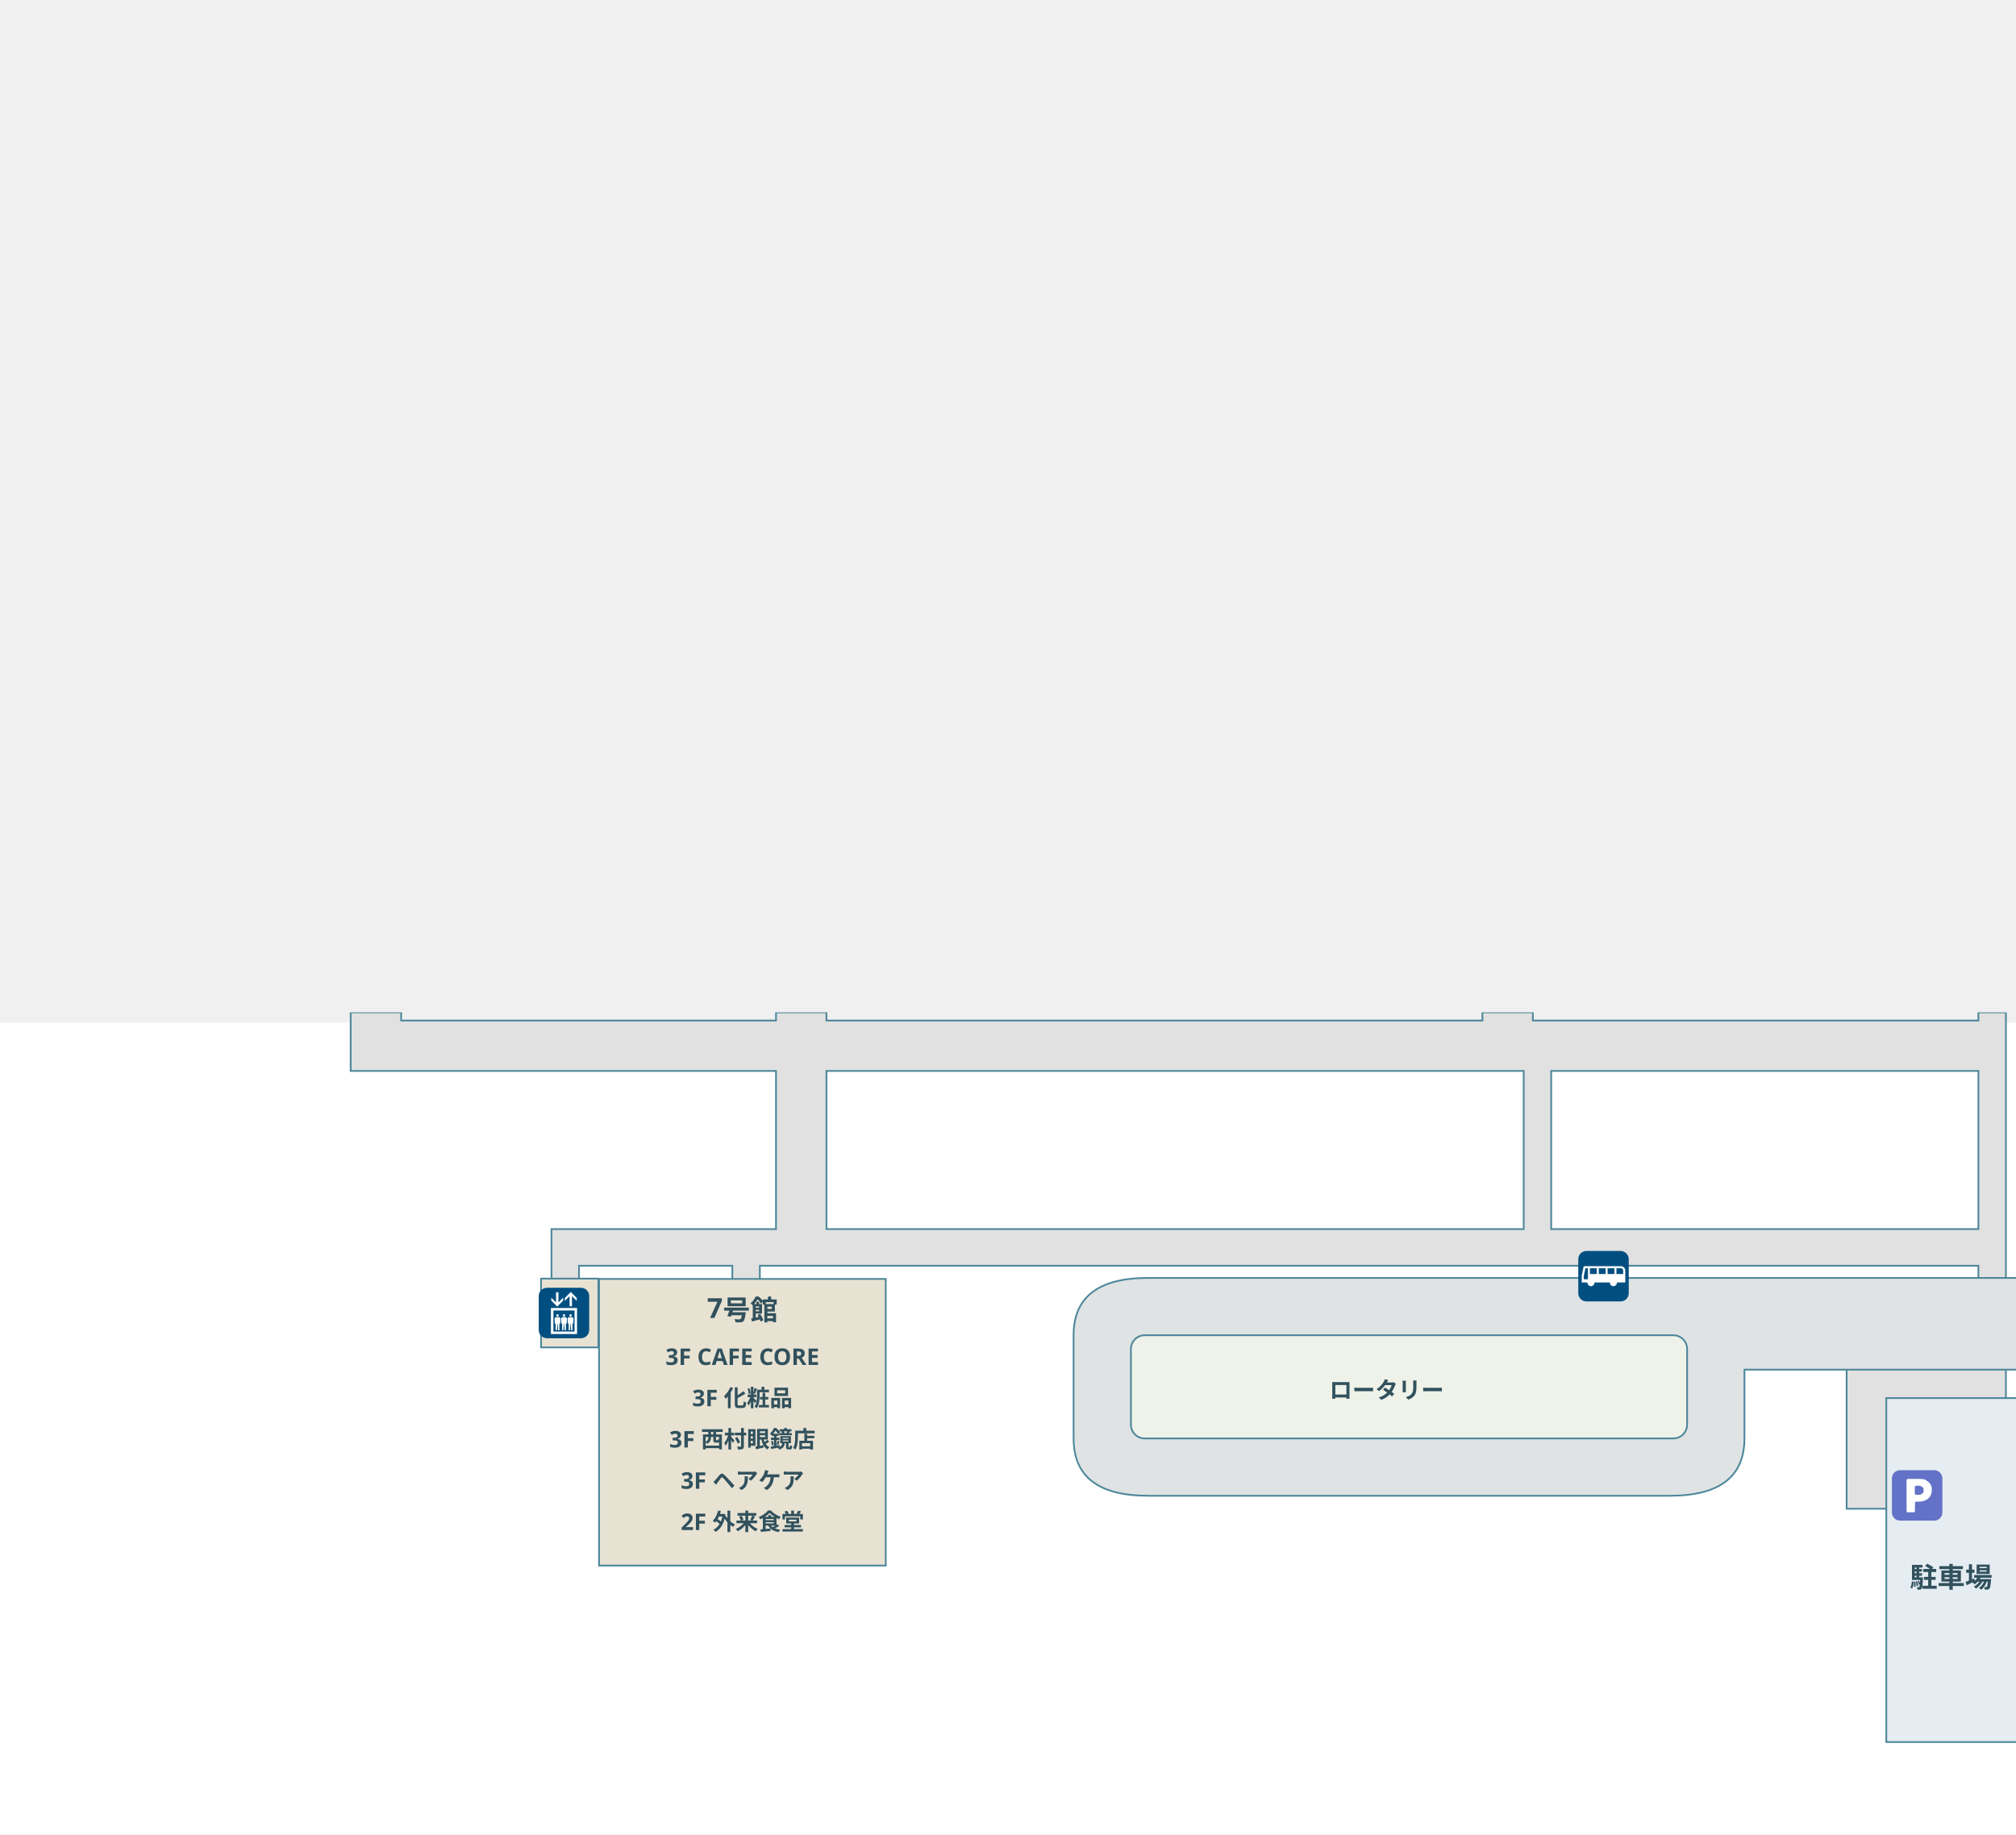
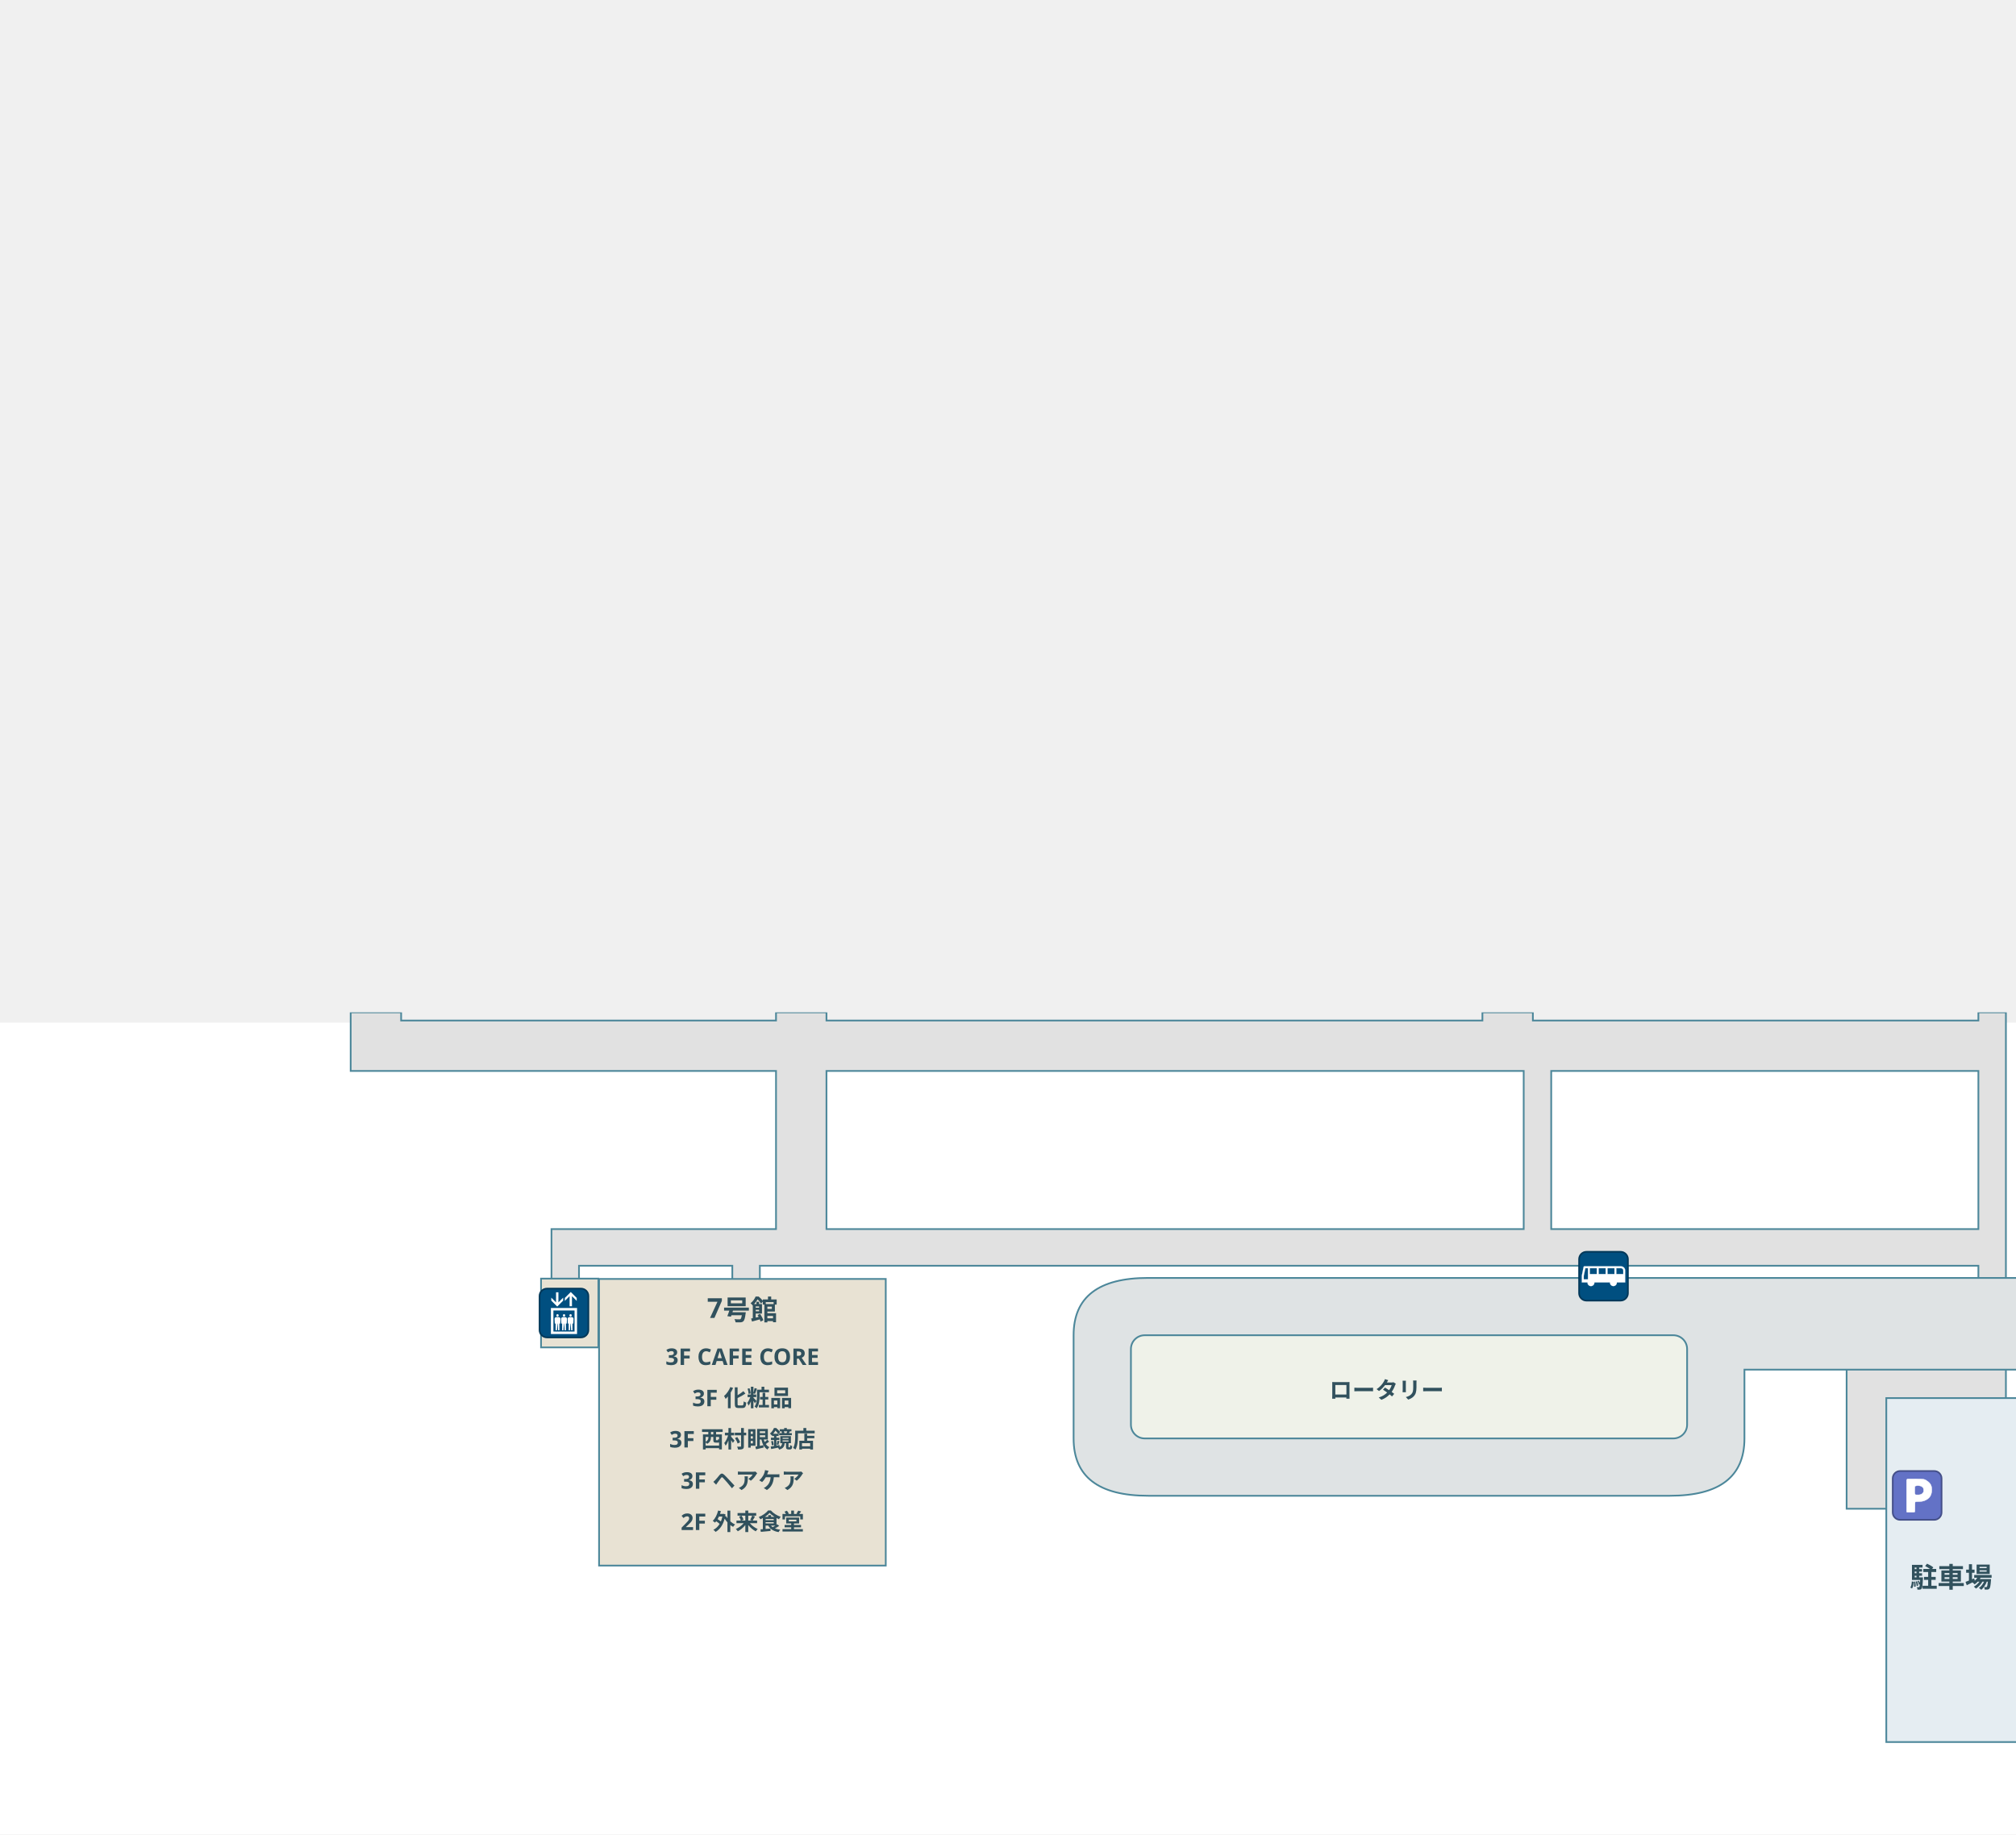
<svg xmlns="http://www.w3.org/2000/svg" viewBox="0 0 1758 1600">
  <defs>
    <symbol id="vector-art-1" viewBox="0 0 40 40">
-       <rect width="40" height="40" rx="6.5" fill="#004f80" />
+       <rect x=".65" y=".65" width="38.7" height="38.7" rx="5.85" fill="#004f80" stroke="#003758" stroke-width="1.3" />
      <g transform="translate(9.6346 3.3333) scale(0.8774932)" data-glyph-source="https://www.mlit.go.jp/sogoseisaku/barrierfree/content/001727469.pdf">
        <path d="M0.000,14.475L0.000,37.987L23.625,37.987L23.625,14.475L0.000,14.475ZM21.368,35.737L2.265,35.737L2.265,16.717L21.368,16.717L21.368,35.737Z" fill="#ffffff" />
        <path d="M11.085,7.800L11.085,5.115L6.796,9.412L6.796,0.277L4.651,0.277L4.651,9.412L0.346,5.115L0.346,7.800L5.723,13.177L11.085,7.800Z" fill="#ffffff" />
        <path d="M16.883,3.765L16.883,12.900L19.036,12.900L19.036,3.765L23.333,8.062L23.333,5.377L17.963,0.000L12.585,5.377L12.585,8.062L16.883,3.765Z" fill="#ffffff" />
        <path d="M3.533,28.545L4.260,28.545L4.260,34.620L5.445,34.620L5.873,28.545L6.083,28.545L6.510,34.620L7.681,34.620L7.681,28.545L8.423,28.545L8.633,24.450L8.618,24.105L8.536,23.775L8.385,23.490L8.176,23.227L7.913,23.002L7.613,22.852L7.268,22.755L6.630,22.687L5.971,22.657L5.325,22.687L4.673,22.755L4.343,22.852L4.043,23.002L3.781,23.227L3.570,23.490L3.421,23.775L3.338,24.105L3.323,24.450L3.533,28.545Z" fill="#ffffff" />
        <path d="M5.971,22.207L6.263,22.162L6.510,22.050L6.728,21.885L6.893,21.667L7.005,21.420L7.043,21.127L7.005,20.857L6.893,20.595L6.728,20.385L6.510,20.205L6.263,20.107L5.971,20.070L5.693,20.107L5.431,20.205L5.228,20.385L5.048,20.595L4.950,20.857L4.913,21.127L4.950,21.420L5.048,21.667L5.228,21.885L5.431,22.050L5.693,22.162L5.971,22.207Z" fill="#ffffff" />
        <path d="M9.428,28.545L10.163,28.545L10.163,34.620L11.333,34.620L11.760,28.545L11.978,28.545L12.406,34.620L13.575,34.620L13.575,28.545L14.310,28.545L14.528,24.450L14.513,24.105L14.431,23.775L14.281,23.490L14.078,23.227L13.815,23.002L13.508,22.852L13.163,22.755L12.533,22.687L11.873,22.657L11.221,22.687L10.575,22.755L10.231,22.852L9.923,23.002L9.676,23.227L9.458,23.490L9.323,23.775L9.226,24.105L9.210,24.450L9.428,28.545Z" fill="#ffffff" />
        <path d="M11.873,22.207L12.158,22.162L12.406,22.050L12.630,21.885L12.796,21.667L12.901,21.420L12.945,21.127L12.901,20.857L12.796,20.595L12.630,20.385L12.406,20.205L12.158,20.107L11.873,20.070L11.580,20.107L11.333,20.205L11.108,20.385L10.943,20.595L10.838,20.857L10.808,21.127L10.838,21.420L10.943,21.667L11.108,21.885L11.333,22.050L11.580,22.162L11.873,22.207Z" fill="#ffffff" />
        <path d="M15.330,28.545L16.058,28.545L16.058,34.620L17.228,34.620L17.656,28.545L17.880,28.545L18.308,34.620L19.478,34.620L19.478,28.545L20.205,28.545L20.431,24.450L20.416,24.105L20.318,23.775L20.168,23.490L19.958,23.227L19.710,23.002L19.411,22.852L19.065,22.755L18.413,22.687L17.768,22.657L17.108,22.687L16.471,22.755L16.125,22.852L15.825,23.002L15.563,23.227L15.353,23.490L15.203,23.775L15.120,24.105L15.106,24.450L15.330,28.545Z" fill="#ffffff" />
        <path d="M17.768,22.207L18.046,22.162L18.308,22.050L18.526,21.885L18.690,21.667L18.803,21.420L18.825,21.127L18.803,20.857L18.690,20.595L18.526,20.385L18.308,20.205L18.046,20.107L17.768,20.070L17.476,20.107L17.228,20.205L17.010,20.385L16.846,20.595L16.733,20.857L16.695,21.127L16.733,21.420L16.846,21.667L17.010,21.885L17.228,22.050L17.476,22.162L17.768,22.207Z" fill="#ffffff" />
      </g>
    </symbol>
  </defs>
  <g id="campus-extension">
    <defs>
      <clipPath id="outdoor-only">
        <rect x="0" y="883" width="1758" height="717" />
      </clipPath>
    </defs>
    <g clip-path="url(#outdoor-only)">
      <rect x="0" y="892" width="2400" height="708" fill="white" />
      <g id="outdoor-walk-approved" fill="#e1e1e1">
        <rect x="305.8" y="890.1" width="1443.4" height="44.0" />
        <rect x="305.8" y="883" width="44.0" height="51.1" />
        <rect x="676.7" y="883" width="44.0" height="221" />
        <rect x="1292.7" y="883" width="44.0" height="51.1" />
        <rect x="1328.7" y="912.1" width="24.0" height="191.9" />
        <rect x="1725.2" y="883" width="24.0" height="334.6" />
        <rect x="480.9" y="1072" width="1268.3" height="32" />
        <rect x="480.9" y="1072" width="24.0" height="72.5" />
        <rect x="638.6" y="1088" width="24.0" height="29.1" />
        <rect x="1610.3" y="1193.6" width="138.9" height="28.0" />
        <rect x="1610.3" y="1193.6" width="35.7" height="122.3" />
        <rect x="1610.3" y="1291.9" width="63.9" height="24.0" />
        <path d="M305.8 883V890.1M349.8 883V890.1M305.8 883H349.8M305.8 890.1V912.1M305.8 912.1V934.1M305.8 934.1H349.8M349.8 890.1H480.9M349.8 934.1H480.9M480.9 890.1H504.9M480.9 934.1H504.9M480.9 1072V1088M480.9 1072H504.9M480.9 1088V1104M480.9 1104V1117.1M504.9 1104V1117.1M480.9 1117.1V1144.5M504.9 1117.1V1144.5M480.9 1144.5H504.9M504.9 890.1H638.6M504.9 934.1H638.6M504.9 1072H638.6M504.9 1104H638.6M638.6 890.1H662.6M638.6 934.1H662.6M638.6 1072H662.6M638.6 1104V1117.1M662.6 1104V1117.1M638.6 1117.1H662.6M662.6 890.1H676.7M662.6 934.1H676.7M662.6 1072H676.7M662.6 1104H676.7M676.7 883V890.1M720.7 883V890.1M676.7 883H720.7M676.7 934.1V1072M720.7 934.1V1072M676.7 1104H720.7M720.7 890.1H1292.7M720.7 934.1H1292.7M720.7 1072H1292.7M720.7 1104H1292.7M1292.7 883V890.1M1292.7 883H1328.7M1292.7 934.1H1328.7M1292.7 1072H1328.7M1292.7 1104H1328.7M1336.7 883V890.1M1328.7 883H1336.7M1328.7 934.1V1072M1328.7 1104H1336.7M1336.7 890.1H1352.7M1352.7 934.1V1072M1336.7 1104H1352.7M1352.7 890.1H1610.3M1352.7 934.1H1610.3M1352.7 1072H1610.3M1352.7 1104H1610.3M1610.3 890.1H1646M1610.3 934.1H1646M1610.3 1072H1646M1610.3 1104H1646M1610.3 1193.6V1217.6M1610.3 1193.6H1646M1610.3 1217.6V1221.6M1610.3 1221.6V1291.9M1646 1221.6V1291.9M1610.3 1291.9V1315.9M1610.3 1315.9H1646M1646 890.1H1674.2M1646 934.1H1674.2M1646 1072H1674.2M1646 1104H1674.2M1646 1193.6H1674.2M1646 1221.6H1674.2M1674.2 1291.9V1315.9M1646 1291.9H1674.2M1646 1315.9H1674.2M1674.2 890.1H1725.2M1674.2 934.1H1725.2M1674.2 1072H1725.2M1674.2 1104H1725.2M1674.2 1193.6H1725.2M1674.2 1221.6H1725.2M1725.2 883V890.1M1749.2 883V890.1M1725.2 883H1749.2M1749.2 890.1V912.1M1749.2 912.1V934.1M1725.2 934.1V1072M1749.2 934.1V1072M1749.2 1072V1088M1749.2 1088V1104M1725.2 1104V1117.1M1749.2 1104V1117.1M1725.2 1117.1V1144.5M1749.2 1117.1V1144.5M1725.2 1144.5V1193.6M1749.2 1144.5V1193.6M1749.2 1193.6V1217.6M1749.2 1217.6V1221.6M1725.2 1221.6H1749.2" fill="none" stroke="#4c879a" stroke-width="1.5" stroke-linecap="square" />
      </g>
      <g id="outdoor-walk-draft" display="none">
        <path id="outdoor-walk-edge-0" d="M1737.2 882.3L1737.2 1206.6" fill="none" stroke="#4c879a" stroke-width="26" stroke-linejoin="miter" />
        <path id="outdoor-walk-edge-1" d="M1738.2 1205.6L1621.3 1205.6" fill="none" stroke="#4c879a" stroke-width="34" stroke-linejoin="miter" />
        <path id="outdoor-walk-edge-2" d="M1622.3 1204.6L1622.3 1306.9" fill="none" stroke="#4c879a" stroke-width="26" stroke-linejoin="miter" />
        <path id="outdoor-walk-edge-3" d="M1675.2 1303.9L1621.3 1303.9" fill="none" stroke="#4c879a" stroke-width="34" stroke-linejoin="miter" />
        <path id="outdoor-walk-edge-4" d="M327.8 855.9L327.8 913.1" fill="none" stroke="#4c879a" stroke-width="46" stroke-linejoin="miter" />
        <path id="outdoor-walk-edge-5" d="M326.8 912.1L1738.2 912.1" fill="none" stroke="#4c879a" stroke-width="46" stroke-linejoin="miter" />
        <path id="outdoor-walk-edge-6" d="M1738.2 912.1L697.7 912.1" fill="none" stroke="#4c879a" stroke-width="46" stroke-linejoin="miter" />
        <path id="outdoor-walk-edge-7" d="M698.7 913.1L698.7 830.7" fill="none" stroke="#4c879a" stroke-width="46" stroke-linejoin="miter" />
        <path id="outdoor-walk-edge-8" d="M698.7 830.7L698.7 1089.0" fill="none" stroke="#4c879a" stroke-width="46" stroke-linejoin="miter" />
        <path id="outdoor-walk-edge-9" d="M697.7 1088.0L1738.2 1088.0" fill="none" stroke="#4c879a" stroke-width="34" stroke-linejoin="miter" />
        <path id="outdoor-walk-edge-10" d="M1738.2 1088.0L1339.7 1088.0" fill="none" stroke="#4c879a" stroke-width="34" stroke-linejoin="miter" />
        <path id="outdoor-walk-edge-11" d="M1340.7 1089.0L1340.7 907.5" fill="none" stroke="#4c879a" stroke-width="26" stroke-linejoin="miter" />
        <path id="outdoor-walk-edge-12" d="M699.7 1084.9L491.9 1084.9" fill="none" stroke="#4c879a" stroke-width="34" stroke-linejoin="miter" />
        <path id="outdoor-walk-edge-13" d="M492.9 1083.9L492.9 1145.5" fill="none" stroke="#4c879a" stroke-width="26" stroke-linejoin="miter" />
        <path id="outdoor-walk-edge-14" d="M650.6 1118.1L650.6 1083.9" fill="none" stroke="#4c879a" stroke-width="26" stroke-linejoin="miter" />
        <path id="outdoor-walk-edge-15" d="M1314.7 854.1L1314.7 913.1" fill="none" stroke="#4c879a" stroke-width="46" stroke-linejoin="miter" />
        <path id="outdoor-walk-fill-0" d="M1737.2 883.3L1737.2 1205.6" fill="none" stroke="#e1e1e1" stroke-width="24" stroke-linejoin="miter" />
        <path id="outdoor-walk-fill-1" d="M1737.2 1205.6L1622.3 1205.6" fill="none" stroke="#e1e1e1" stroke-width="32" stroke-linejoin="miter" />
        <path id="outdoor-walk-fill-2" d="M1622.3 1205.6L1622.3 1305.9" fill="none" stroke="#e1e1e1" stroke-width="24" stroke-linejoin="miter" />
        <path id="outdoor-walk-fill-3" d="M1674.2 1303.9L1622.3 1303.9" fill="none" stroke="#e1e1e1" stroke-width="32" stroke-linejoin="miter" />
        <path id="outdoor-walk-fill-4" d="M327.8 856.9L327.8 912.1" fill="none" stroke="#e1e1e1" stroke-width="44" stroke-linejoin="miter" />
        <path id="outdoor-walk-fill-5" d="M327.8 912.1L1737.2 912.1" fill="none" stroke="#e1e1e1" stroke-width="44" stroke-linejoin="miter" />
        <path id="outdoor-walk-fill-6" d="M1737.2 912.1L698.7 912.1" fill="none" stroke="#e1e1e1" stroke-width="44" stroke-linejoin="miter" />
        <path id="outdoor-walk-fill-7" d="M698.7 912.1L698.7 831.7" fill="none" stroke="#e1e1e1" stroke-width="44" stroke-linejoin="miter" />
        <path id="outdoor-walk-fill-8" d="M698.7 831.7L698.7 1088" fill="none" stroke="#e1e1e1" stroke-width="44" stroke-linejoin="miter" />
        <path id="outdoor-walk-fill-9" d="M698.7 1088L1737.2 1088" fill="none" stroke="#e1e1e1" stroke-width="32" stroke-linejoin="miter" />
        <path id="outdoor-walk-fill-10" d="M1737.2 1088L1340.7 1088" fill="none" stroke="#e1e1e1" stroke-width="32" stroke-linejoin="miter" />
        <path id="outdoor-walk-fill-11" d="M1340.7 1088L1340.7 908.5" fill="none" stroke="#e1e1e1" stroke-width="24" stroke-linejoin="miter" />
        <path id="outdoor-walk-fill-12" d="M698.7 1084.9L492.9 1084.9" fill="none" stroke="#e1e1e1" stroke-width="32" stroke-linejoin="miter" />
        <path id="outdoor-walk-fill-13" d="M492.9 1084.9L492.9 1144.5" fill="none" stroke="#e1e1e1" stroke-width="24" stroke-linejoin="miter" />
        <path id="outdoor-walk-fill-14" d="M650.6 1117.1L650.6 1084.9" fill="none" stroke="#e1e1e1" stroke-width="24" stroke-linejoin="miter" />
        <path id="outdoor-walk-fill-15" d="M1314.7 855.1L1314.7 912.1" fill="none" stroke="#e1e1e1" stroke-width="44" stroke-linejoin="miter" />
      </g>
      <g id="outdoor-rotary" transform="translate(36.2 -25.4)">
        <path d="M965.0 1140H2320V1220H1485.0V1280Q1485.0 1330 1420.0 1330H965.0Q900 1330 900 1280V1190Q900 1140 965.0 1140Z" fill="#dfe3e4" stroke="#4c879a" stroke-width="1.5" />
        <rect x="950" y="1190" width="485.0" height="90" rx="12" fill="#eff2e9" stroke="#4c879a" stroke-width="1.5" />
        <path d="M2320 1140V1220" stroke="white" stroke-width="4" />
        <text x="1173.0" y="1245" font-family="sans-serif" text-anchor="middle" fill="#31515d" font-size="20" font-weight="700">ロータリー</text>
      </g>
      <g id="outdoor-seven" transform="translate(-2.6 -6.5)">
        <rect x="525" y="1122" width="250" height="250" fill="#e8e2d3" stroke="#4c879a" stroke-width="1.5" />
        <g id="outdoor-sevenEV" transform="translate(-0.6 -78.3)">
          <rect x="475" y="1200" width="50" height="60" fill="#e8e2d3" stroke="#4c879a" stroke-width="1.5" />
          <use data-official-ev="31" x="473" y="1208" width="44" height="44" href="#vector-art-1" />
        </g>
        <text x="650" y="1156" font-family="sans-serif" text-anchor="middle" fill="#31515d" font-size="24" font-weight="700">7号館</text>
        <text x="650" y="1197" font-family="sans-serif" text-anchor="middle" fill="#31515d" font-size="20" font-weight="700">3F CAFE CORE</text>
        <text x="650" y="1233" font-family="sans-serif" text-anchor="middle" fill="#31515d" font-size="20" font-weight="700">3F 化粧品</text>
        <text x="650" y="1269" font-family="sans-serif" text-anchor="middle" fill="#31515d" font-size="20" font-weight="700">3F 西村眼鏡店</text>
        <text x="650" y="1305" font-family="sans-serif" text-anchor="middle" fill="#31515d" font-size="20" font-weight="700">3F ヘアケア</text>
        <text x="650" y="1341" font-family="sans-serif" text-anchor="middle" fill="#31515d" font-size="20" font-weight="700">2F 外来食堂</text>
      </g>
      <g id="outdoor-parkingBuilding" transform="translate(194.9 -30.6)">
        <rect x="1450" y="1250" width="850" height="300" fill="#e5edf2" stroke="#4c879a" stroke-width="1.5" />
        <text x="1506.55" y="1415" font-family="sans-serif" text-anchor="middle" fill="#31515d" font-size="24" font-weight="700">駐車場</text>
      </g>
      <g id="outdoor-busStop" transform="translate(298.3 1.1)">
-         <rect x="1078" y="1090" width="44" height="44" rx="7.15" fill="#004f80" />
+         <rect x="1078.715" y="1090.715" width="42.57" height="42.57" rx="6.435" fill="#004f80" stroke="#003758" stroke-width="1.43" />
        <svg x="1081" y="1102" width="38" height="20" viewBox="-0.1 -0.1 41.12 18.89">
          <path d="M36.885 0.000 L2.461 0.000 L2.228 0.045 L2.033 0.112 L1.860 0.262 L1.740 0.420 L1.651 0.622 L0.000 8.767 L0.000 15.225 L5.348 15.225 L5.348 15.472 L5.393 15.997 L5.513 16.492 L5.716 16.957 L5.971 17.362 L6.308 17.745 L6.675 18.060 L7.103 18.322 L7.576 18.532 L8.070 18.645 L8.603 18.690 L9.135 18.645 L9.638 18.532 L10.088 18.322 L10.516 18.060 L10.898 17.745 L11.228 17.362 L11.490 16.957 L11.693 16.492 L11.813 15.997 L11.858 15.472 L11.858 15.225 L26.528 15.225 L26.528 15.457 L26.573 15.982 L26.693 16.477 L26.896 16.927 L27.166 17.347 L27.488 17.730 L27.856 18.052 L28.283 18.307 L28.755 18.502 L29.250 18.630 L29.783 18.675 L30.315 18.630 L30.818 18.502 L31.283 18.307 L31.711 18.052 L32.086 17.730 L32.408 17.347 L32.670 16.927 L32.880 16.477 L32.993 15.982 L33.038 15.457 L33.038 15.225 L40.920 15.225 L40.920 3.982 L40.875 3.405 L40.740 2.835 L40.553 2.310 L40.268 1.815 L39.930 1.380 L39.533 0.990 L39.076 0.637 L38.596 0.375 L38.048 0.172 L37.485 0.045 L36.885 0.000 Z M5.791 12.292 L1.815 12.292 L1.815 8.970 L3.346 1.800 L5.791 1.800 L5.791 12.292 Z M14.130 7.312 L7.576 7.312 L7.576 1.800 L14.130 1.800 L14.130 7.312 Z M22.463 7.312 L15.908 7.312 L15.908 1.800 L22.463 1.800 L22.463 7.312 Z M30.788 7.312 L24.248 7.312 L24.248 1.800 L30.788 1.800 L30.788 7.312 Z M32.581 7.312 L32.581 1.800 L36.885 1.800 L37.343 1.845 L37.755 1.972 L38.123 2.182 L38.445 2.445 L38.723 2.760 L38.918 3.142 L39.045 3.547 L39.091 3.982 L39.091 7.312 L32.581 7.312 Z" fill="white" fill-rule="evenodd" stroke="white" stroke-width="0.12" />
        </svg>
      </g>
      <g id="outdoor-parkingPayment" transform="translate(161.8 14.3)">
        <g transform="translate(1488 1268) scale(1.1)">
-           <rect width="40" height="40" rx="6.5" fill="#6372c6" />
-           <g transform="scale(.1666667)" fill="currentColor" color="#ffffff" data-glyph-source="hospital-legend-redrawn">
+           <rect x=".65" y=".65" width="38.7" height="38.7" rx="5.85" fill="#6372c6" stroke="#444f89" stroke-width="1.3" />
+           <g transform="scale(.1666667)" fill="currentColor" color="#ffffff" stroke="currentColor" stroke-width="1.65" stroke-linejoin="round" data-glyph-source="hospital-legend-redrawn">
            <path d="M0 0 C1.44 -0 1.44 -0 2.91 -0 C4.55 -0.01 4.55 -0.01 6.22 -0.03 C8 -0.01 8 -0.01 9.82 0.01 C11.05 0 12.29 0 13.56 0 C16.85 0 20.15 0.02 23.45 0.05 C26.72 0.07 29.99 0.05 33.26 0.04 C79.16 0.08 79.16 0.08 96.58 12.88 C97.94 14.06 99.27 15.26 100.58 16.5 C101.51 17.32 101.51 17.32 102.47 18.16 C108.58 24.19 111.93 32.18 113.58 40.5 C115.32 55.29 114.32 69.31 106.93 82.42 C99.9 93.17 89.54 99.8 77.62 104.23 C65.69 108.11 53.29 108.2 40.85 108.36 C38.41 108.41 38.41 108.41 35.58 109.5 C34.65 112.28 34.45 113.98 34.42 116.85 C34.41 118.16 34.41 118.16 34.39 119.5 C34.38 120.44 34.38 121.38 34.37 122.35 C34.34 124.34 34.31 126.32 34.28 128.31 C34.24 131.44 34.2 134.58 34.18 137.72 C34.15 140.74 34.1 143.76 34.06 146.79 C34.05 147.73 34.05 148.67 34.05 149.64 C34.03 150.51 34.01 151.39 34 152.28 C33.99 153.05 33.98 153.82 33.97 154.61 C33.78 155.55 33.78 155.55 33.58 156.5 C29.91 158.94 27.16 158.79 22.92 158.77 C22.17 158.77 21.43 158.77 20.66 158.77 C19.08 158.77 17.51 158.77 15.94 158.76 C13.52 158.75 11.11 158.76 8.69 158.77 C7.16 158.77 5.64 158.77 4.11 158.77 C3.38 158.77 2.66 158.77 1.91 158.78 C0.13 158.76 -1.65 158.64 -3.42 158.5 C-4.08 157.84 -4.74 157.18 -5.42 156.5 C-5.68 153.89 -5.68 153.89 -5.68 150.52 C-5.69 149.24 -5.7 147.97 -5.7 146.65 C-5.7 145.23 -5.7 143.81 -5.7 142.38 C-5.7 140.89 -5.71 139.4 -5.71 137.91 C-5.72 133.85 -5.73 129.79 -5.72 125.74 C-5.72 122.35 -5.73 118.97 -5.73 115.58 C-5.74 107.6 -5.74 99.61 -5.74 91.63 C-5.73 83.39 -5.74 75.14 -5.76 66.9 C-5.78 59.83 -5.79 52.76 -5.78 45.69 C-5.78 41.46 -5.79 37.24 -5.8 33.01 C-5.81 29.04 -5.81 25.06 -5.8 21.09 C-5.79 19.63 -5.8 18.17 -5.81 16.71 C-5.82 14.72 -5.81 12.73 -5.8 10.74 C-5.8 9.62 -5.8 8.51 -5.8 7.36 C-5.27 3.34 -4.12 0.85 0 0 Z M34.58 34.5 C33.41 38.01 33.4 41.19 33.38 44.84 C33.37 45.55 33.36 46.27 33.36 47.01 C33.35 48.52 33.34 50.04 33.34 51.55 C33.33 53.86 33.3 56.17 33.27 58.48 C33.26 59.95 33.25 61.43 33.25 62.9 C33.24 63.59 33.23 64.27 33.21 64.98 C33.23 69.33 34.01 71.99 36.58 75.5 C39.89 75.62 43.2 75.69 46.52 75.75 C47.44 75.78 48.37 75.82 49.32 75.85 C56.99 75.96 62.63 74.27 68.92 69.86 C72.31 66.45 74.58 63.55 75.43 58.75 C75.79 53.24 75.48 47.88 73.52 42.69 C69.2 37.81 64.93 34.47 58.45 33.13 C46.06 31.14 46.06 31.14 34.58 34.5 Z " transform="translate(75.42136,41.49879)" />
          </g>
        </g>
      </g>
    </g>
  </g>
</svg>
